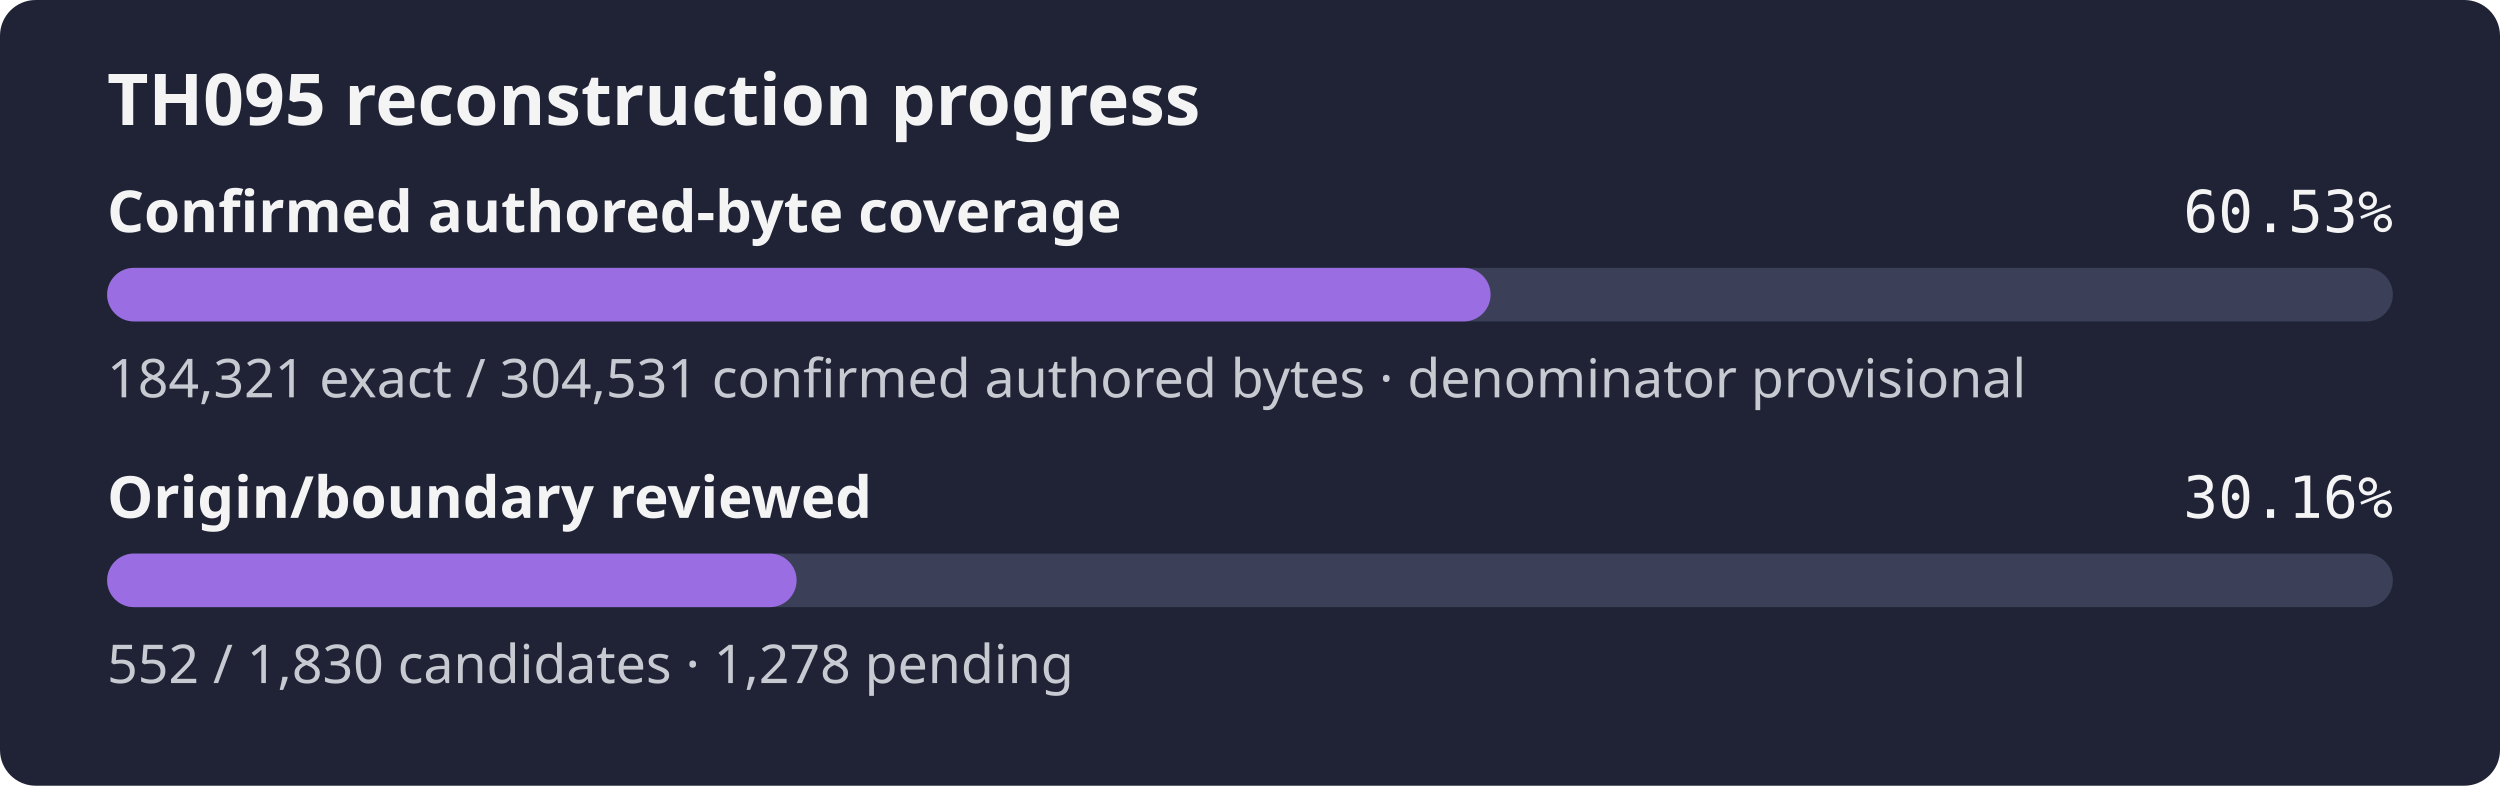
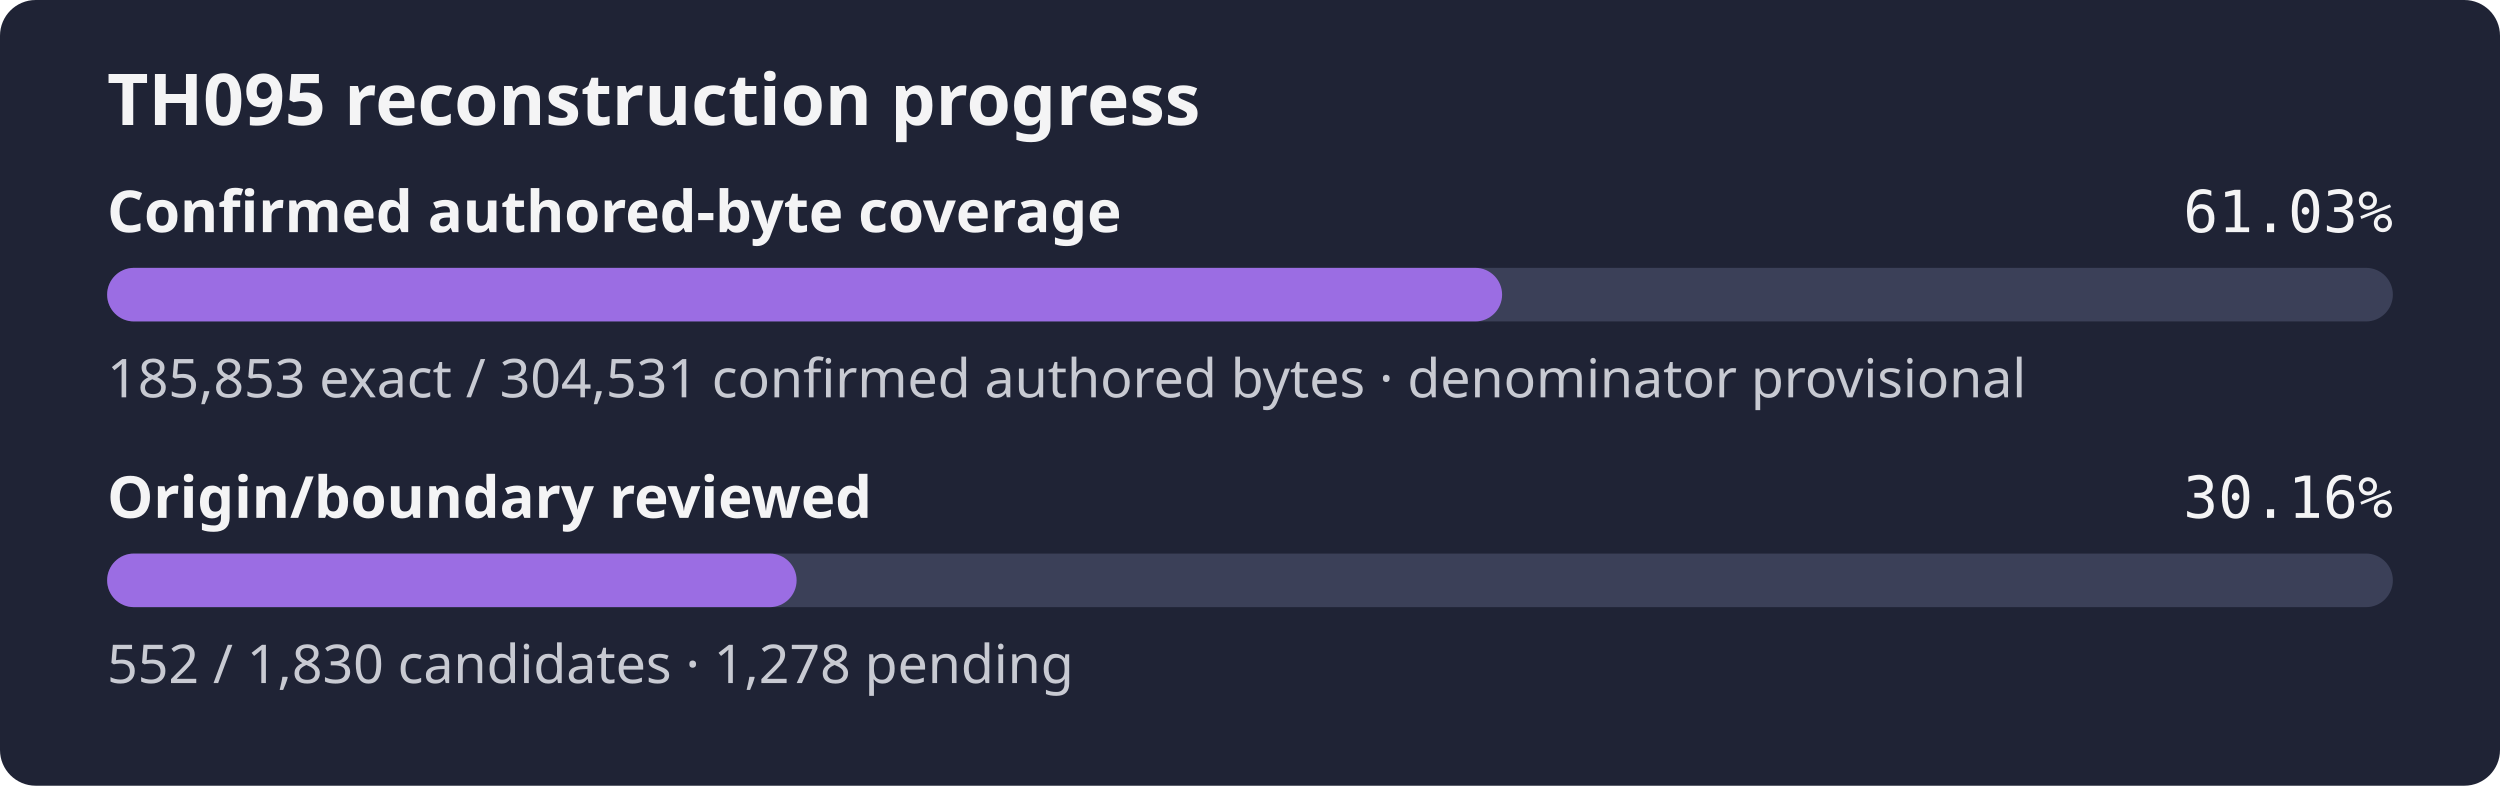
- <svg xmlns="http://www.w3.org/2000/svg" width="560" height="176" role="img" aria-label="TH095 reconstruction progress: 60.53% of the confirmed authored-byte set is exact, origin review 30.16%">
+ <svg xmlns="http://www.w3.org/2000/svg" width="560" height="176" role="img" aria-label="TH095 reconstruction progress: 61.03% of the confirmed authored-byte set is exact, origin review 30.16%">
  <rect width="560" height="176" rx="8" fill="#1f2335" />
  <text x="24" y="28" fill="#f4f4f5" font-family="sans-serif" font-size="16" font-weight="600">TH095 reconstruction progress</text>
  <text x="24" y="52" fill="#f4f4f5" font-family="sans-serif" font-size="13" font-weight="600">Confirmed authored-byte coverage</text>
-   <text x="536" y="52" fill="#f4f4f5" text-anchor="end" font-family="monospace" font-size="13">60.53%</text>
+   <text x="536" y="52" fill="#f4f4f5" text-anchor="end" font-family="monospace" font-size="13">61.03%</text>
  <rect x="24" y="60" width="512" height="12" rx="6" fill="#3b4058" />
-   <rect x="24" y="60" width="309.89" height="12" rx="6" fill="#9b6de3" />
-   <text x="24" y="89" fill="#c8cad2" font-family="sans-serif" font-size="12">184,321 exact / 304,531 confirmed authored bytes · denominator provisional</text>
+   <rect x="24" y="60" width="312.47" height="12" rx="6" fill="#9b6de3" />
+   <text x="24" y="89" fill="#c8cad2" font-family="sans-serif" font-size="12">185,853 exact / 304,531 confirmed authored bytes · denominator provisional</text>
  <text x="24" y="116" fill="#f4f4f5" font-family="sans-serif" font-size="13" font-weight="600">Origin/boundary reviewed</text>
  <text x="536" y="116" fill="#f4f4f5" text-anchor="end" font-family="monospace" font-size="13">30.16%</text>
  <rect x="24" y="124" width="512" height="12" rx="6" fill="#3b4058" />
  <rect x="24" y="124" width="154.44" height="12" rx="6" fill="#9b6de3" />
  <text x="24" y="153" fill="#c8cad2" font-family="sans-serif" font-size="12">552 / 1,830 candidates · 1,278 pending</text>
</svg>
